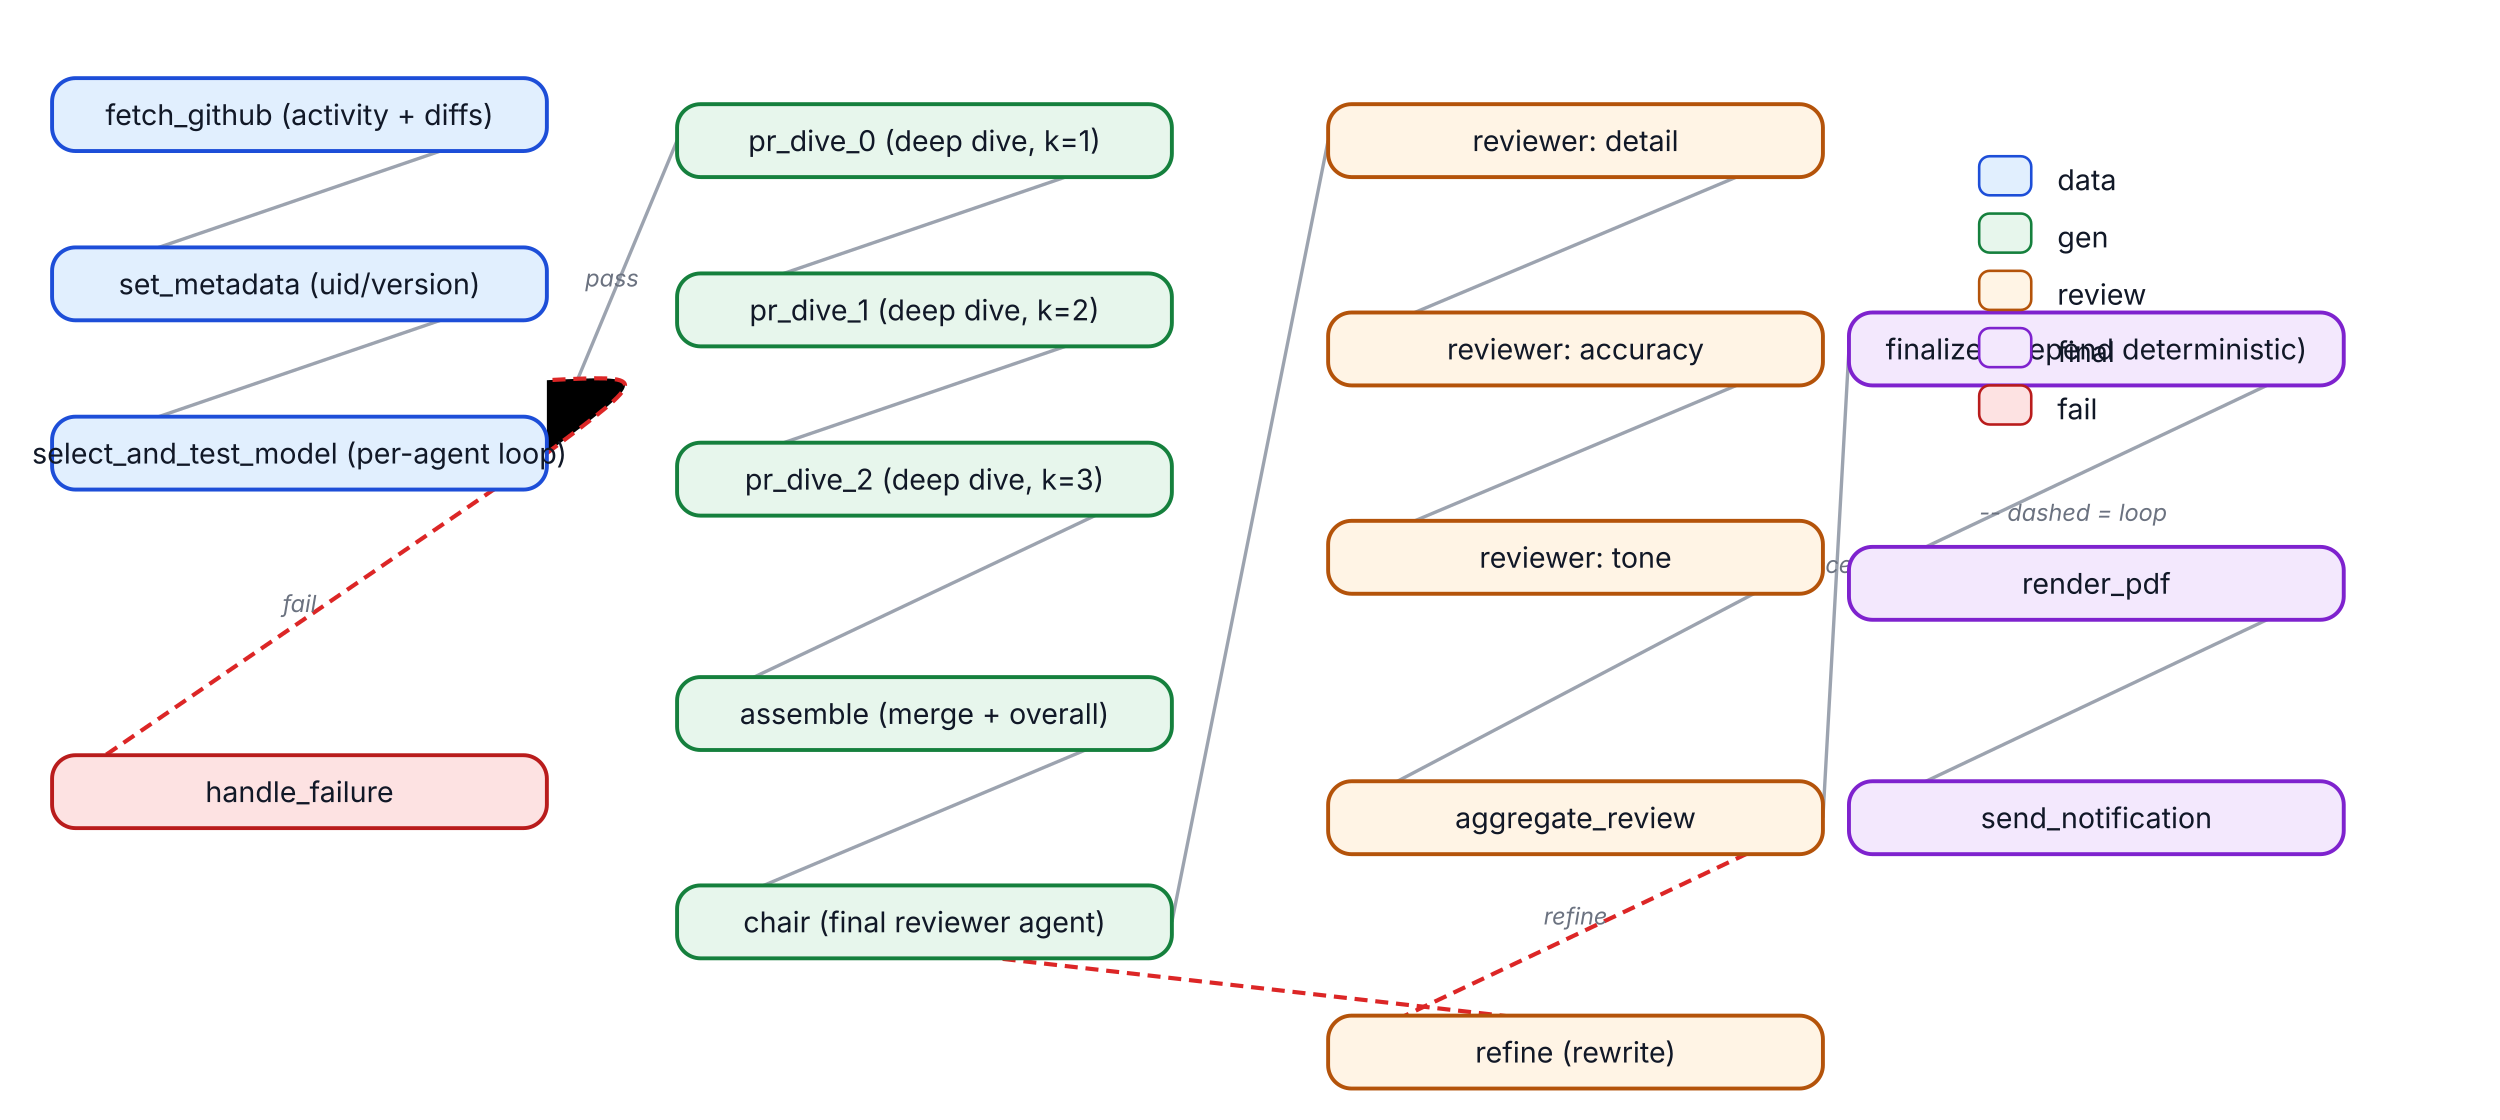
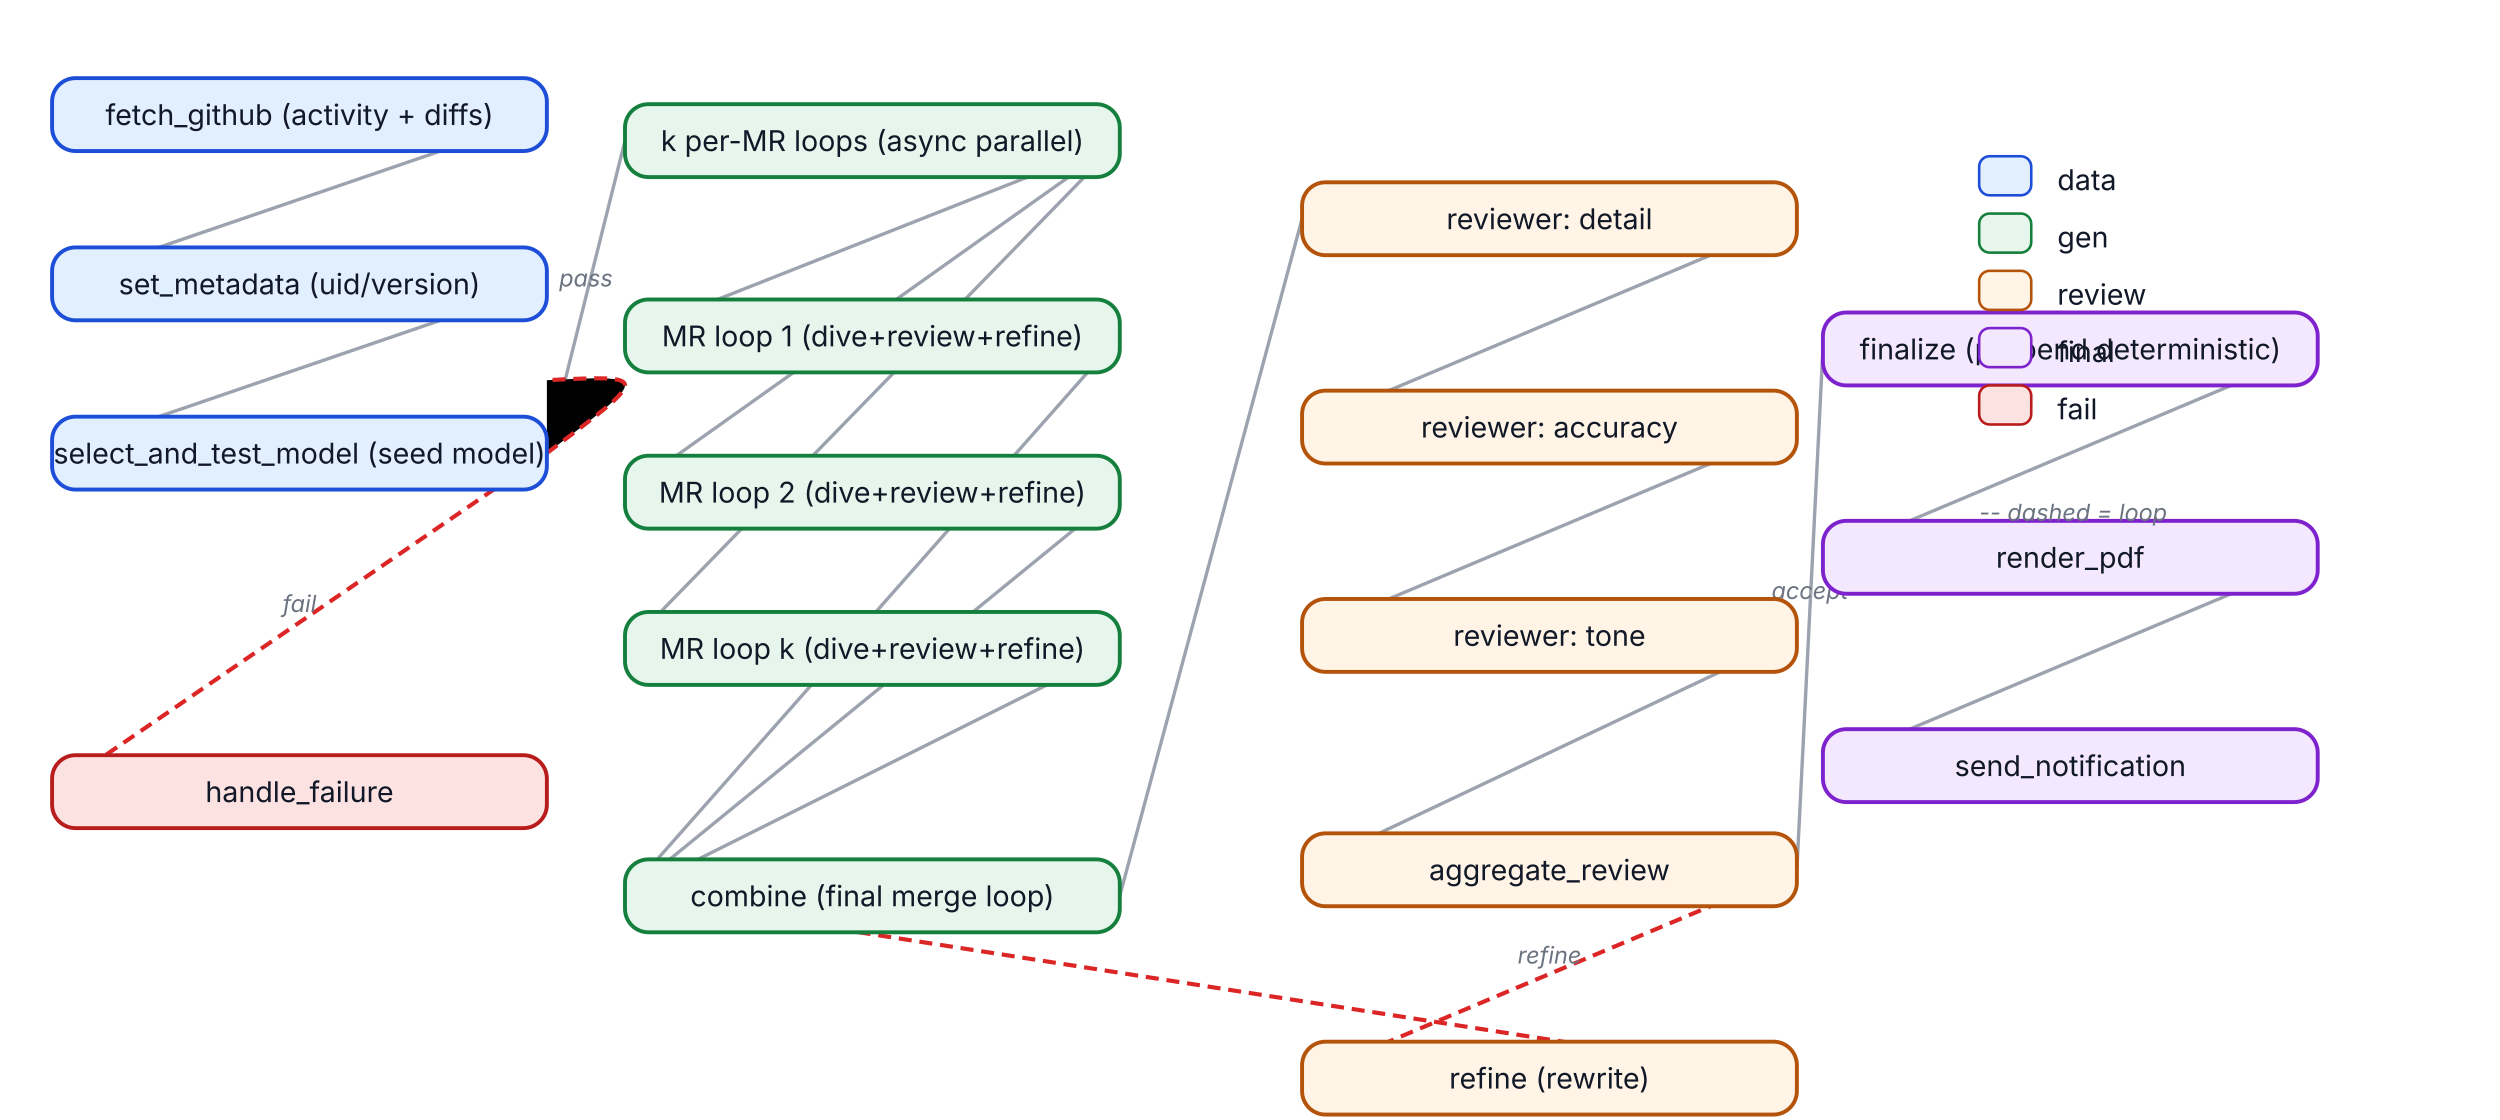
<svg xmlns="http://www.w3.org/2000/svg" width="960" height="430" viewBox="0 0 960 430">
  <style> text{font-family:Inter,Helvetica,Arial,sans-serif;fill:#111827;font-size:11px} .sub{font-size:9px;fill:#374151} .lbl{font-size:9px;fill:#6b7280;font-style:italic} .edge{stroke:#9ca3af;stroke-width:1.3;fill:none} .cycle{stroke:#dc2626;stroke-width:1.6;stroke-dasharray:5,3} .legend{font-size:10px;fill:#111827} </style>
  <line class="edge" x1="210" y1="44" x2="20" y2="109" />
  <line class="edge" x1="210" y1="109" x2="20" y2="174" />
-   <line class="edge" x1="210" y1="174" x2="260" y2="54" />
-   <text class="lbl" x="235" y="110" text-anchor="middle">pass</text>
+   <line class="edge" x1="210" y1="174" x2="240" y2="54" />
+   <text class="lbl" x="225" y="110" text-anchor="middle">pass</text>
  <path class="cycle" d="M 210 174 C 250 144, 250 144, 210 146" />
  <line class="edge cycle" x1="210" y1="174" x2="20" y2="304" />
  <text class="lbl" x="115" y="235" text-anchor="middle">fail</text>
-   <line class="edge" x1="450" y1="54" x2="260" y2="119" />
-   <line class="edge" x1="450" y1="119" x2="260" y2="184" />
-   <line class="edge" x1="450" y1="184" x2="260" y2="274" />
-   <line class="edge" x1="450" y1="274" x2="260" y2="354" />
-   <line class="edge" x1="450" y1="354" x2="510" y2="54" />
-   <line class="edge" x1="700" y1="54" x2="510" y2="134" />
-   <line class="edge" x1="700" y1="134" x2="510" y2="214" />
-   <line class="edge" x1="700" y1="214" x2="510" y2="314" />
-   <line class="edge" x1="700" y1="314" x2="710" y2="134" />
-   <text class="lbl" x="705" y="220" text-anchor="middle">accept</text>
-   <line class="edge cycle" x1="700" y1="314" x2="510" y2="404" />
-   <text class="lbl" x="605" y="355" text-anchor="middle">refine</text>
-   <line class="edge cycle" x1="700" y1="404" x2="260" y2="354" />
-   <line class="edge" x1="900" y1="134" x2="710" y2="224" />
-   <line class="edge" x1="900" y1="224" x2="710" y2="314" />
+   <line class="edge" x1="430" y1="54" x2="240" y2="129" />
+   <line class="edge" x1="430" y1="54" x2="240" y2="189" />
+   <line class="edge" x1="430" y1="54" x2="240" y2="249" />
+   <line class="edge" x1="430" y1="129" x2="240" y2="344" />
+   <line class="edge" x1="430" y1="189" x2="240" y2="344" />
+   <line class="edge" x1="430" y1="249" x2="240" y2="344" />
+   <line class="edge" x1="430" y1="344" x2="500" y2="84" />
+   <line class="edge" x1="690" y1="84" x2="500" y2="164" />
+   <line class="edge" x1="690" y1="164" x2="500" y2="244" />
+   <line class="edge" x1="690" y1="244" x2="500" y2="334" />
+   <line class="edge" x1="690" y1="334" x2="700" y2="134" />
+   <text class="lbl" x="695" y="230" text-anchor="middle">accept</text>
+   <line class="edge cycle" x1="690" y1="334" x2="500" y2="414" />
+   <text class="lbl" x="595" y="370" text-anchor="middle">refine</text>
+   <line class="edge cycle" x1="690" y1="414" x2="240" y2="344" />
+   <line class="edge" x1="890" y1="134" x2="700" y2="214" />
+   <line class="edge" x1="890" y1="214" x2="700" y2="294" />
  <rect x="20" y="30" width="190" height="28" rx="9" fill="#e1effe" stroke="#1d4ed8" stroke-width="1.5" />
  <text x="115" y="48" text-anchor="middle">fetch_github (activity + diffs)</text>
  <rect x="20" y="95" width="190" height="28" rx="9" fill="#e1effe" stroke="#1d4ed8" stroke-width="1.5" />
  <text x="115" y="113" text-anchor="middle">set_metadata (uid/version)</text>
  <rect x="20" y="160" width="190" height="28" rx="9" fill="#e1effe" stroke="#1d4ed8" stroke-width="1.5" />
-   <text x="115" y="178" text-anchor="middle">select_and_test_model (per-agent loop)</text>
-   <rect x="260" y="40" width="190" height="28" rx="9" fill="#e7f6ec" stroke="#15803d" stroke-width="1.5" />
-   <text x="355" y="58" text-anchor="middle">pr_dive_0 (deep dive, k=1)</text>
-   <rect x="260" y="105" width="190" height="28" rx="9" fill="#e7f6ec" stroke="#15803d" stroke-width="1.5" />
-   <text x="355" y="123" text-anchor="middle">pr_dive_1 (deep dive, k=2)</text>
-   <rect x="260" y="170" width="190" height="28" rx="9" fill="#e7f6ec" stroke="#15803d" stroke-width="1.5" />
-   <text x="355" y="188" text-anchor="middle">pr_dive_2 (deep dive, k=3)</text>
-   <rect x="260" y="260" width="190" height="28" rx="9" fill="#e7f6ec" stroke="#15803d" stroke-width="1.5" />
-   <text x="355" y="278" text-anchor="middle">assemble (merge + overall)</text>
-   <rect x="260" y="340" width="190" height="28" rx="9" fill="#e7f6ec" stroke="#15803d" stroke-width="1.5" />
-   <text x="355" y="358" text-anchor="middle">chair (final reviewer agent)</text>
-   <rect x="510" y="40" width="190" height="28" rx="9" fill="#fff4e5" stroke="#b4530a" stroke-width="1.5" />
-   <text x="605" y="58" text-anchor="middle">reviewer: detail</text>
-   <rect x="510" y="120" width="190" height="28" rx="9" fill="#fff4e5" stroke="#b4530a" stroke-width="1.5" />
-   <text x="605" y="138" text-anchor="middle">reviewer: accuracy</text>
-   <rect x="510" y="200" width="190" height="28" rx="9" fill="#fff4e5" stroke="#b4530a" stroke-width="1.5" />
-   <text x="605" y="218" text-anchor="middle">reviewer: tone</text>
-   <rect x="510" y="300" width="190" height="28" rx="9" fill="#fff4e5" stroke="#b4530a" stroke-width="1.5" />
-   <text x="605" y="318" text-anchor="middle">aggregate_review</text>
-   <rect x="510" y="390" width="190" height="28" rx="9" fill="#fff4e5" stroke="#b4530a" stroke-width="1.5" />
-   <text x="605" y="408" text-anchor="middle">refine (rewrite)</text>
-   <rect x="710" y="120" width="190" height="28" rx="9" fill="#f3e8fd" stroke="#7e22ce" stroke-width="1.5" />
-   <text x="805" y="138" text-anchor="middle">finalize (prepend deterministic)</text>
-   <rect x="710" y="210" width="190" height="28" rx="9" fill="#f3e8fd" stroke="#7e22ce" stroke-width="1.5" />
-   <text x="805" y="228" text-anchor="middle">render_pdf</text>
-   <rect x="710" y="300" width="190" height="28" rx="9" fill="#f3e8fd" stroke="#7e22ce" stroke-width="1.5" />
-   <text x="805" y="318" text-anchor="middle">send_notification</text>
+   <text x="115" y="178" text-anchor="middle">select_and_test_model (seed model)</text>
+   <rect x="240" y="40" width="190" height="28" rx="9" fill="#e7f6ec" stroke="#15803d" stroke-width="1.5" />
+   <text x="335" y="58" text-anchor="middle">k per-MR loops (async parallel)</text>
+   <rect x="240" y="115" width="190" height="28" rx="9" fill="#e7f6ec" stroke="#15803d" stroke-width="1.5" />
+   <text x="335" y="133" text-anchor="middle">MR loop 1 (dive+review+refine)</text>
+   <rect x="240" y="175" width="190" height="28" rx="9" fill="#e7f6ec" stroke="#15803d" stroke-width="1.5" />
+   <text x="335" y="193" text-anchor="middle">MR loop 2 (dive+review+refine)</text>
+   <rect x="240" y="235" width="190" height="28" rx="9" fill="#e7f6ec" stroke="#15803d" stroke-width="1.5" />
+   <text x="335" y="253" text-anchor="middle">MR loop k (dive+review+refine)</text>
+   <rect x="240" y="330" width="190" height="28" rx="9" fill="#e7f6ec" stroke="#15803d" stroke-width="1.5" />
+   <text x="335" y="348" text-anchor="middle">combine (final merge loop)</text>
+   <rect x="500" y="70" width="190" height="28" rx="9" fill="#fff4e5" stroke="#b4530a" stroke-width="1.5" />
+   <text x="595" y="88" text-anchor="middle">reviewer: detail</text>
+   <rect x="500" y="150" width="190" height="28" rx="9" fill="#fff4e5" stroke="#b4530a" stroke-width="1.5" />
+   <text x="595" y="168" text-anchor="middle">reviewer: accuracy</text>
+   <rect x="500" y="230" width="190" height="28" rx="9" fill="#fff4e5" stroke="#b4530a" stroke-width="1.5" />
+   <text x="595" y="248" text-anchor="middle">reviewer: tone</text>
+   <rect x="500" y="320" width="190" height="28" rx="9" fill="#fff4e5" stroke="#b4530a" stroke-width="1.5" />
+   <text x="595" y="338" text-anchor="middle">aggregate_review</text>
+   <rect x="500" y="400" width="190" height="28" rx="9" fill="#fff4e5" stroke="#b4530a" stroke-width="1.5" />
+   <text x="595" y="418" text-anchor="middle">refine (rewrite)</text>
+   <rect x="700" y="120" width="190" height="28" rx="9" fill="#f3e8fd" stroke="#7e22ce" stroke-width="1.5" />
+   <text x="795" y="138" text-anchor="middle">finalize (prepend deterministic)</text>
+   <rect x="700" y="200" width="190" height="28" rx="9" fill="#f3e8fd" stroke="#7e22ce" stroke-width="1.5" />
+   <text x="795" y="218" text-anchor="middle">render_pdf</text>
+   <rect x="700" y="280" width="190" height="28" rx="9" fill="#f3e8fd" stroke="#7e22ce" stroke-width="1.5" />
+   <text x="795" y="298" text-anchor="middle">send_notification</text>
  <rect x="20" y="290" width="190" height="28" rx="9" fill="#fde2e2" stroke="#b91c1c" stroke-width="1.5" />
  <text x="115" y="308" text-anchor="middle">handle_failure</text>
  <g class="legend">
    <rect x="760" y="60" width="20" height="15" rx="4" fill="#e1effe" stroke="#1d4ed8" />
    <text x="790" y="73">data</text>
    <rect x="760" y="82" width="20" height="15" rx="4" fill="#e7f6ec" stroke="#15803d" />
    <text x="790" y="95">gen</text>
    <rect x="760" y="104" width="20" height="15" rx="4" fill="#fff4e5" stroke="#b4530a" />
    <text x="790" y="117">review</text>
    <rect x="760" y="126" width="20" height="15" rx="4" fill="#f3e8fd" stroke="#7e22ce" />
    <text x="790" y="139">final</text>
    <rect x="760" y="148" width="20" height="15" rx="4" fill="#fde2e2" stroke="#b91c1c" />
    <text x="790" y="161">fail</text>
    <text x="760" y="200" class="lbl">-- dashed = loop</text>
  </g>
</svg>
